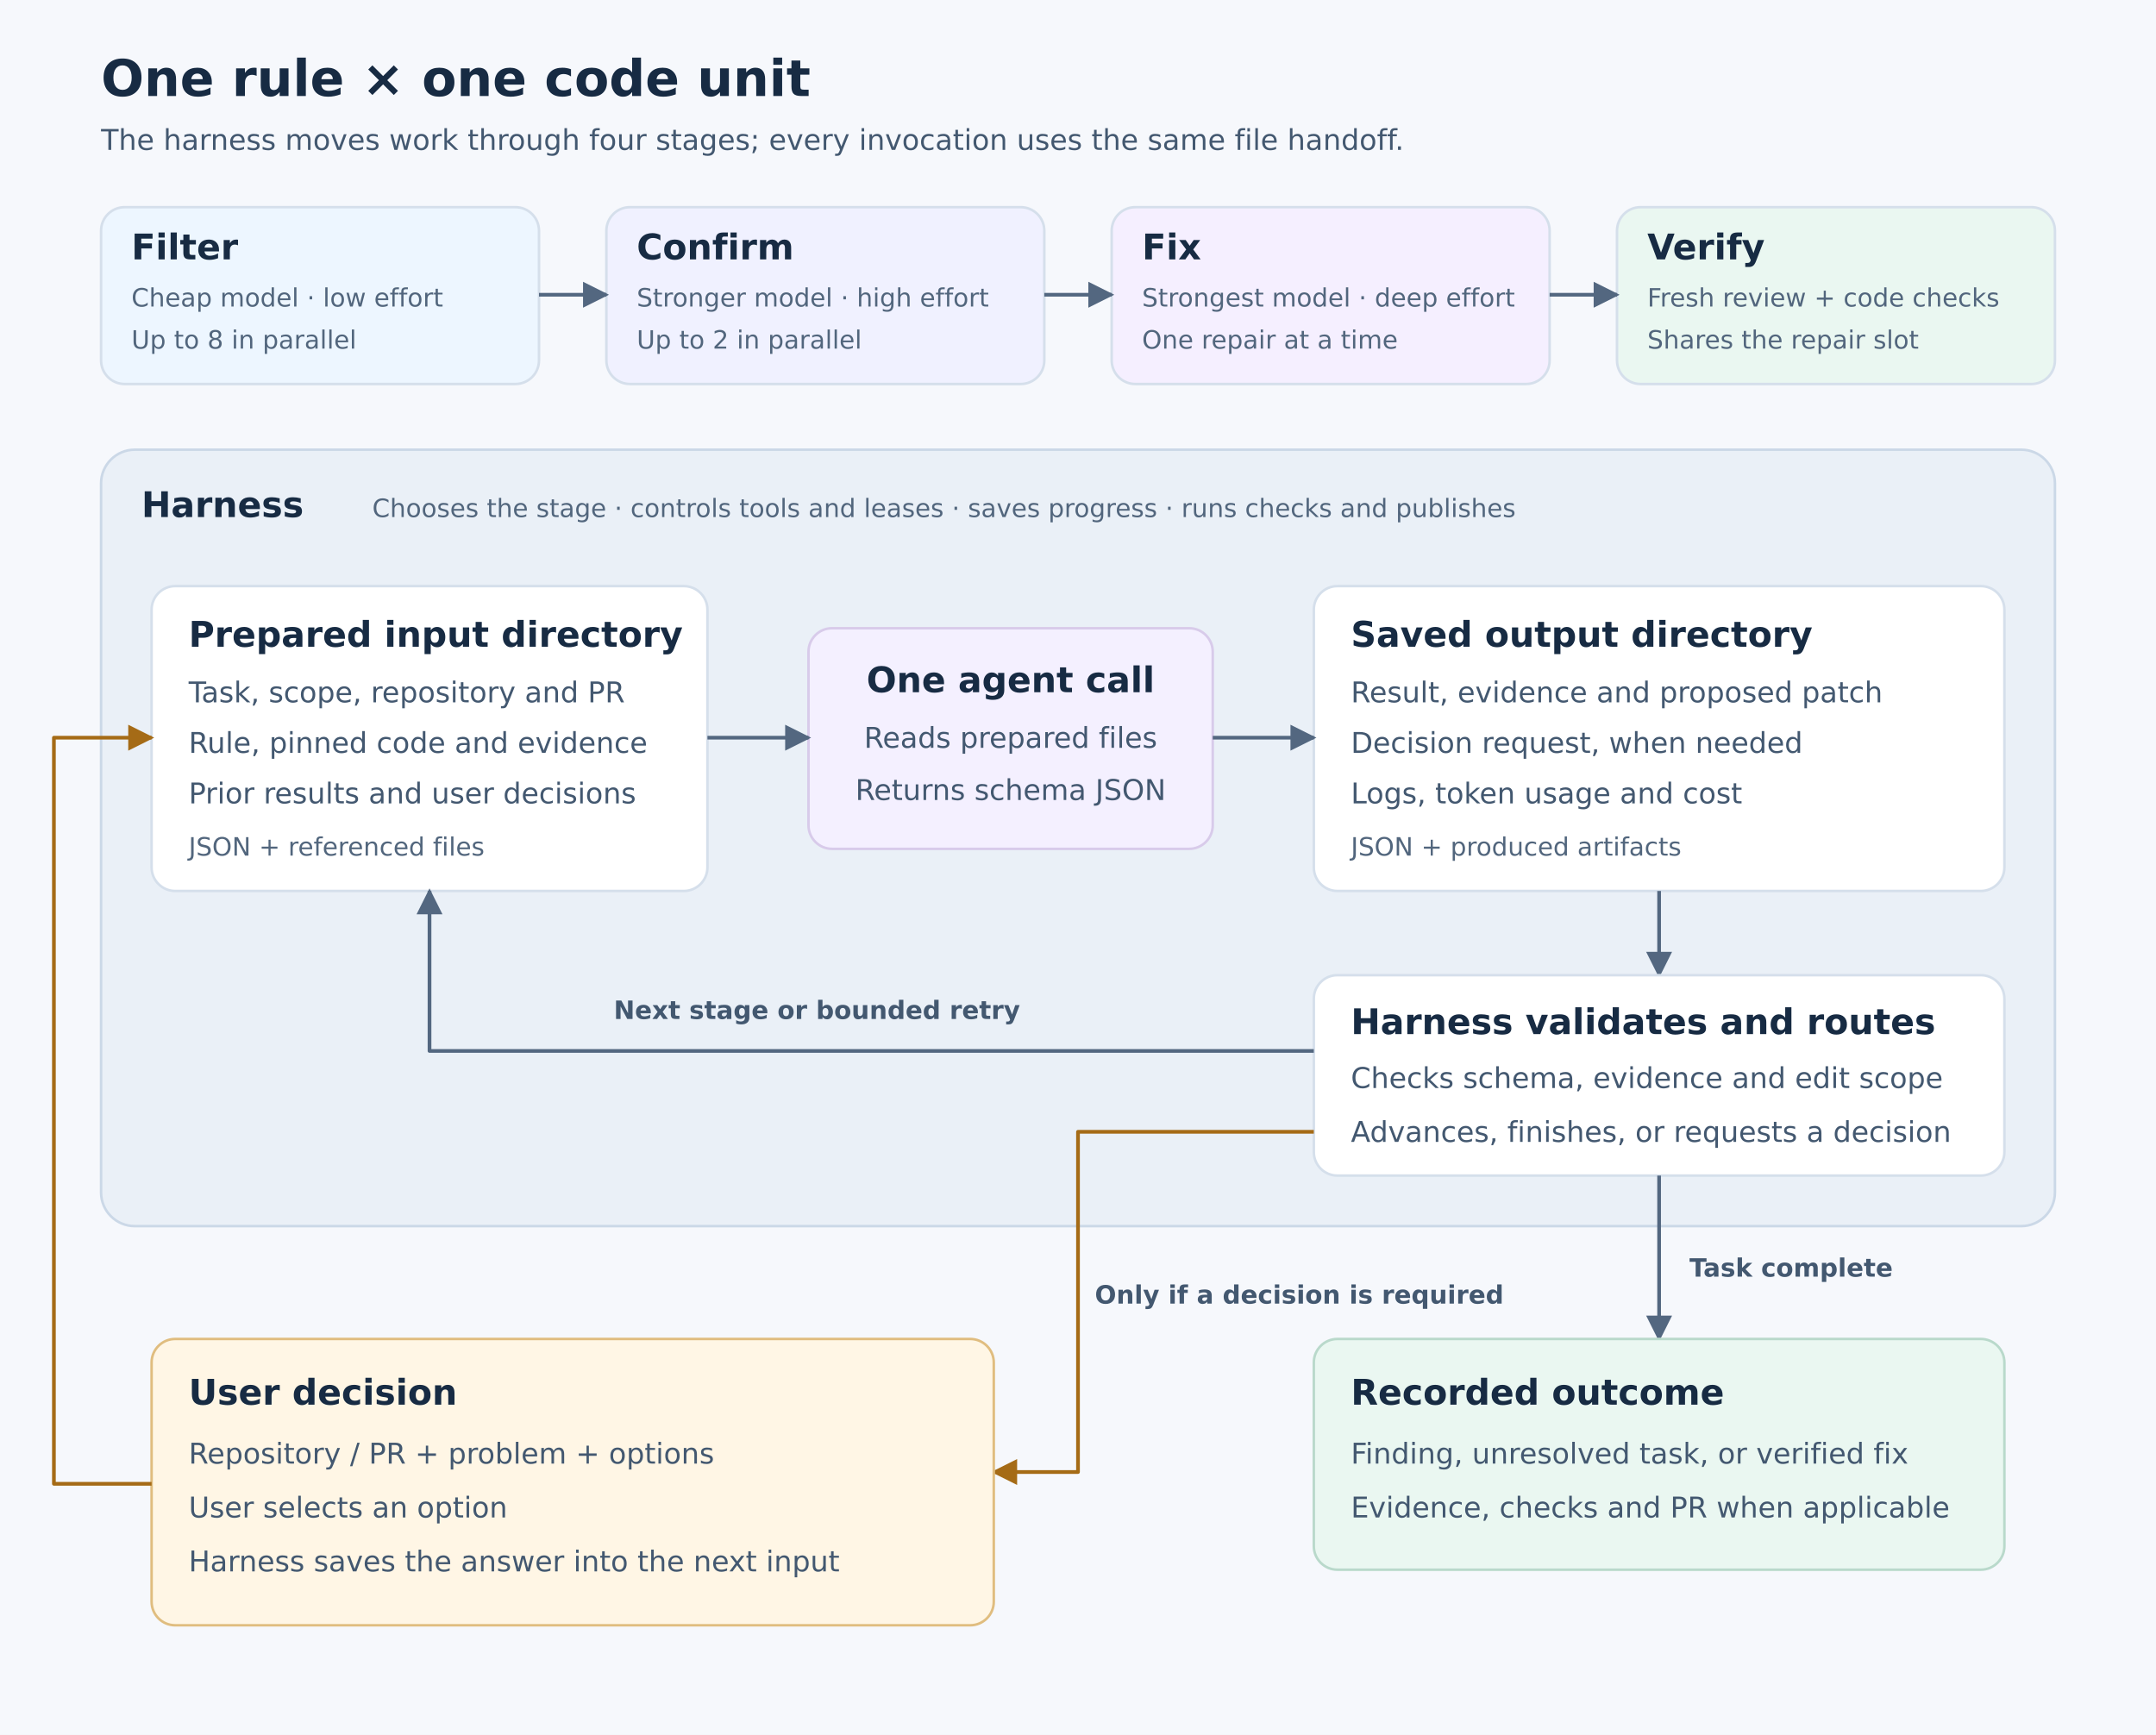
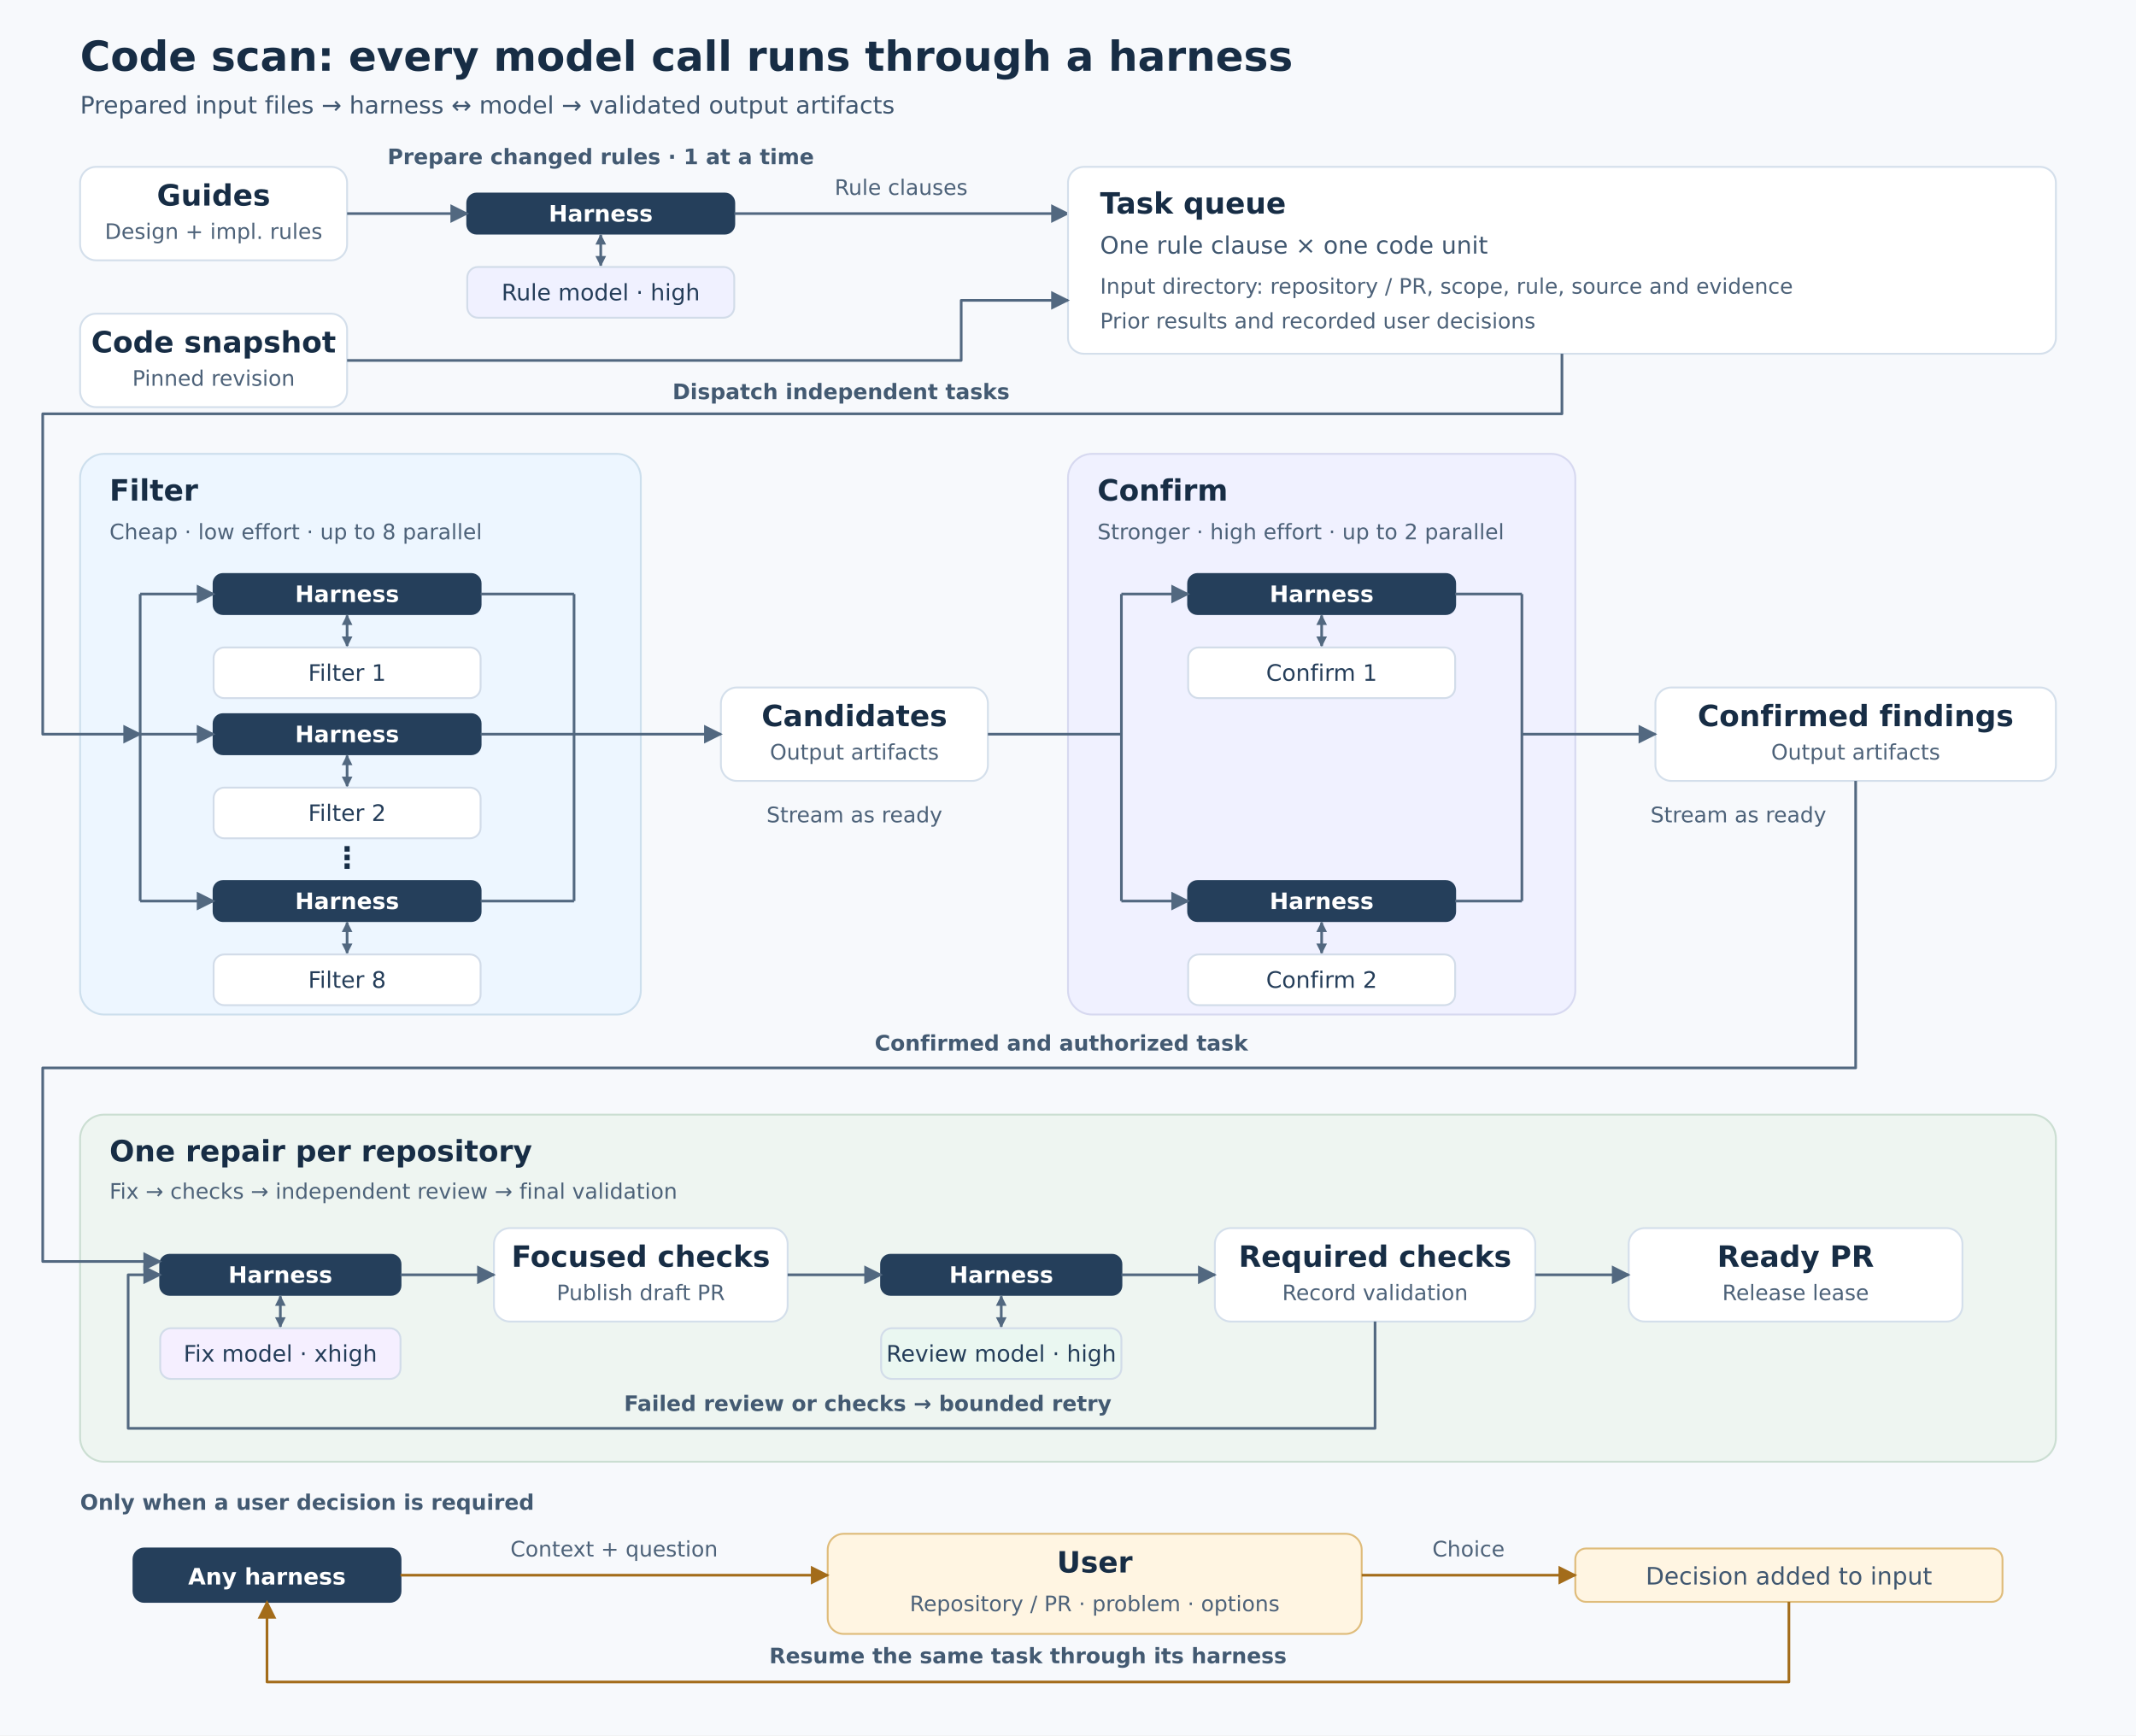
- <svg xmlns="http://www.w3.org/2000/svg" width="1280" height="1030" viewBox="0 0 1280 1030" role="img" aria-labelledby="title desc">
+ <svg xmlns="http://www.w3.org/2000/svg" width="1600" height="1300" viewBox="0 0 1600 1300" role="img" aria-labelledby="title desc">
  <defs>
    <marker id="arrow" viewBox="0 0 10 10" refX="9" refY="5" markerWidth="7" markerHeight="7" orient="auto-start-reverse">
-       <path d="M0 0 L10 5 L0 10 Z" fill="#536780" />
+       <path d="M0 0L10 5L0 10Z" fill="#526880" />
    </marker>
-     <marker id="user-arrow" viewBox="0 0 10 10" refX="9" refY="5" markerWidth="7" markerHeight="7" orient="auto-start-reverse">
-       <path d="M0 0 L10 5 L0 10 Z" fill="#a56b16" />
+     <marker id="model-arrow" viewBox="0 0 10 10" refX="9" refY="5" markerWidth="4" markerHeight="4" orient="auto-start-reverse">
+       <path d="M0 0L10 5L0 10Z" fill="#526880" />
    </marker>
-     <style>text { font-family: DejaVu Sans, sans-serif; } .title { fill:#172b43; font-size:30px; font-weight:700; } .heading { fill:#172b43; font-size:21px; font-weight:700; } .body { fill:#435870; font-size:17px; } .small { fill:#52667d; font-size:15px; } .label { fill:#435870; font-size:15px; font-weight:600; } .flow { fill:none; stroke:#536780; stroke-width:2.2; stroke-linejoin:round; marker-end:url(#arrow); } .user-flow { fill:none; stroke:#a56b16; stroke-width:2.2; stroke-linejoin:round; marker-end:url(#user-arrow); }</style>
+     <marker id="amber" viewBox="0 0 10 10" refX="9" refY="5" markerWidth="7" markerHeight="7" orient="auto-start-reverse">
+       <path d="M0 0L10 5L0 10Z" fill="#a36c1a" />
+     </marker>
+     <style>text{font-family:DejaVu Sans,sans-serif}.title{font-size:31px;font-weight:700;fill:#172d45}.head{font-size:22px;font-weight:700;fill:#172d45}.body{font-size:18px;fill:#405770}.small{font-size:16px;fill:#4d6279}.label{font-size:16px;font-weight:600;fill:#435a72}.harness{font-size:17px;font-weight:700;fill:#fff}.model{font-size:17px;fill:#243d59}.flow{fill:none;stroke:#526880;stroke-width:2;stroke-linejoin:round;marker-end:url(#arrow)}.model-link{fill:none;stroke:#526880;stroke-width:2;marker-start:url(#model-arrow);marker-end:url(#model-arrow)}.bus{fill:none;stroke:#526880;stroke-width:2;stroke-linejoin:round}.choice{fill:none;stroke:#a36c1a;stroke-width:2;stroke-linejoin:round;marker-end:url(#amber)}</style>
  </defs>
-   <rect width="1280" height="1030" fill="#f6f8fc" />
-   <text x="60" y="57" class="title" text-anchor="start">One rule × one code unit</text>
-   <text x="60" y="89" class="body" text-anchor="start">The harness moves work through four stages; every invocation uses the same file handoff.</text>
-   <rect x="60" y="123" width="260" height="105" rx="14" fill="#edf6ff" stroke="#d5dfeb" stroke-width="1.5" />
-   <text x="78" y="154" class="heading" text-anchor="start">Filter</text>
-   <text x="78" y="182" class="small" text-anchor="start">Cheap model · low effort</text>
-   <text x="78" y="207" class="small" text-anchor="start">Up to 8 in parallel</text>
-   <rect x="360" y="123" width="260" height="105" rx="14" fill="#f0f1ff" stroke="#d5dfeb" stroke-width="1.5" />
-   <text x="378" y="154" class="heading" text-anchor="start">Confirm</text>
-   <text x="378" y="182" class="small" text-anchor="start">Stronger model · high effort</text>
-   <text x="378" y="207" class="small" text-anchor="start">Up to 2 in parallel</text>
-   <rect x="660" y="123" width="260" height="105" rx="14" fill="#f5efff" stroke="#d5dfeb" stroke-width="1.5" />
-   <text x="678" y="154" class="heading" text-anchor="start">Fix</text>
-   <text x="678" y="182" class="small" text-anchor="start">Strongest model · deep effort</text>
-   <text x="678" y="207" class="small" text-anchor="start">One repair at a time</text>
-   <rect x="960" y="123" width="260" height="105" rx="14" fill="#eaf7f1" stroke="#d5dfeb" stroke-width="1.5" />
-   <text x="978" y="154" class="heading" text-anchor="start">Verify</text>
-   <text x="978" y="182" class="small" text-anchor="start">Fresh review + code checks</text>
-   <text x="978" y="207" class="small" text-anchor="start">Shares the repair slot</text>
-   <path d="M320 175 H360" class="flow" />
-   <path d="M620 175 H660" class="flow" />
-   <path d="M920 175 H960" class="flow" />
-   <rect x="60" y="267" width="1160" height="461" rx="20" fill="#eaf0f7" stroke="#cbd8e7" stroke-width="1.5" />
-   <text x="84" y="307" class="heading" text-anchor="start">Harness</text>
-   <text x="221" y="307" class="small" text-anchor="start">Chooses the stage · controls tools and leases · saves progress · runs checks and publishes</text>
-   <rect x="90" y="348" width="330" height="181" rx="14" fill="#ffffff" stroke="#d5dfeb" stroke-width="1.5" />
-   <text x="112" y="384" class="heading" text-anchor="start">Prepared input directory</text>
-   <text x="112" y="417" class="body" text-anchor="start">Task, scope, repository and PR</text>
-   <text x="112" y="447" class="body" text-anchor="start">Rule, pinned code and evidence</text>
-   <text x="112" y="477" class="body" text-anchor="start">Prior results and user decisions</text>
-   <text x="112" y="508" class="small" text-anchor="start">JSON + referenced files</text>
-   <rect x="480" y="373" width="240" height="131" rx="14" fill="#f4f0ff" stroke="#d8cbea" stroke-width="1.5" />
-   <text x="600" y="411" class="heading" text-anchor="middle">One agent call</text>
-   <text x="600" y="444" class="body" text-anchor="middle">Reads prepared files</text>
-   <text x="600" y="475" class="body" text-anchor="middle">Returns schema JSON</text>
-   <rect x="780" y="348" width="410" height="181" rx="14" fill="#ffffff" stroke="#d5dfeb" stroke-width="1.5" />
-   <text x="802" y="384" class="heading" text-anchor="start">Saved output directory</text>
-   <text x="802" y="417" class="body" text-anchor="start">Result, evidence and proposed patch</text>
-   <text x="802" y="447" class="body" text-anchor="start">Decision request, when needed</text>
-   <text x="802" y="477" class="body" text-anchor="start">Logs, token usage and cost</text>
-   <text x="802" y="508" class="small" text-anchor="start">JSON + produced artifacts</text>
-   <path d="M420 438 H480" class="flow" />
-   <path d="M720 438 H780" class="flow" />
-   <path d="M985 529 V579" class="flow" />
-   <rect x="780" y="579" width="410" height="119" rx="14" fill="#ffffff" stroke="#d5dfeb" stroke-width="1.5" />
-   <text x="802" y="614" class="heading" text-anchor="start">Harness validates and routes</text>
-   <text x="802" y="646" class="body" text-anchor="start">Checks schema, evidence and edit scope</text>
-   <text x="802" y="678" class="body" text-anchor="start">Advances, finishes, or requests a decision</text>
-   <path d="M780 624 H255 V529" class="flow" />
-   <text x="485" y="605" class="label" text-anchor="middle">Next stage or bounded retry</text>
-   <path d="M780 672 H640 V874 H590" class="user-flow" />
-   <text x="650" y="774" class="label" text-anchor="start">Only if a decision is required</text>
-   <rect x="90" y="795" width="500" height="170" rx="14" fill="#fff6e5" stroke="#e0bd7f" stroke-width="1.5" />
-   <text x="112" y="834" class="heading" text-anchor="start">User decision</text>
-   <text x="112" y="869" class="body" text-anchor="start">Repository / PR + problem + options</text>
-   <text x="112" y="901" class="body" text-anchor="start">User selects an option</text>
-   <text x="112" y="933" class="body" text-anchor="start">Harness saves the answer into the next input</text>
-   <path d="M90 881 H32 V438 H90" class="user-flow" />
-   <path d="M985 698 V795" class="flow" />
-   <text x="1003" y="758" class="label" text-anchor="start">Task complete</text>
-   <rect x="780" y="795" width="410" height="137" rx="14" fill="#eaf7f1" stroke="#b9d9cb" stroke-width="1.5" />
-   <text x="802" y="834" class="heading" text-anchor="start">Recorded outcome</text>
-   <text x="802" y="869" class="body" text-anchor="start">Finding, unresolved task, or verified fix</text>
-   <text x="802" y="901" class="body" text-anchor="start">Evidence, checks and PR when applicable</text>
+   <rect width="1600" height="1300" fill="#f7f9fc" />
+   <text x="60" y="53" class="title" text-anchor="start">Code scan: every model call runs through a harness</text>
+   <text x="60" y="85" class="body" text-anchor="start">Prepared input files → harness ↔ model → validated output artifacts</text>
+   <rect x="60" y="125" width="200" height="70" rx="12" fill="#fff" stroke="#d4dfeb" stroke-width="1.4" />
+   <text x="160.0" y="154" class="head" text-anchor="middle">Guides</text>
+   <text x="160.0" y="179" class="small" text-anchor="middle">Design + impl. rules</text>
+   <text x="450" y="123" class="label" text-anchor="middle">Prepare changed rules · 1 at a time</text>
+   <rect x="350" y="145" width="200" height="30" rx="7" fill="#253f5b" stroke="#253f5b" stroke-width="1.4" />
+   <text x="450.0" y="166" class="harness" text-anchor="middle">Harness</text>
+   <path d="M450.0 176 V199" class="model-link" />
+   <rect x="350" y="200" width="200" height="38" rx="8" fill="#f0f1ff" stroke="#d2dce9" stroke-width="1.4" />
+   <text x="450.0" y="225" class="model" text-anchor="middle">Rule model · high</text>
+   <path d="M260 160 H350" class="flow" />
+   <path d="M550 160 H800" class="flow" />
+   <text x="675" y="146" class="small" text-anchor="middle">Rule clauses</text>
+   <rect x="60" y="235" width="200" height="70" rx="12" fill="#fff" stroke="#d4dfeb" stroke-width="1.4" />
+   <text x="160.0" y="264" class="head" text-anchor="middle">Code snapshot</text>
+   <text x="160.0" y="289" class="small" text-anchor="middle">Pinned revision</text>
+   <rect x="800" y="125" width="740" height="140" rx="12" fill="#fff" stroke="#d4dfeb" stroke-width="1.4" />
+   <text x="824" y="160" class="head" text-anchor="start">Task queue</text>
+   <text x="824" y="190" class="body" text-anchor="start">One rule clause × one code unit</text>
+   <text x="824" y="220" class="small" text-anchor="start">Input directory: repository / PR, scope, rule, source and evidence</text>
+   <text x="824" y="246" class="small" text-anchor="start">Prior results and recorded user decisions</text>
+   <path d="M260 270 H720 V225 H800" class="flow" />
+   <text x="630" y="299" class="label" text-anchor="middle">Dispatch independent tasks</text>
+   <rect x="60" y="340" width="420" height="420" rx="18" fill="#edf6ff" stroke="#cddfed" stroke-width="1.4" />
+   <text x="82" y="375" class="head" text-anchor="start">Filter</text>
+   <text x="82" y="404" class="small" text-anchor="start">Cheap · low effort · up to 8 parallel</text>
+   <rect x="160" y="430" width="200" height="30" rx="7" fill="#253f5b" stroke="#253f5b" stroke-width="1.4" />
+   <text x="260.0" y="451" class="harness" text-anchor="middle">Harness</text>
+   <path d="M260.0 461 V484" class="model-link" />
+   <rect x="160" y="485" width="200" height="38" rx="8" fill="#fff" stroke="#d2dce9" stroke-width="1.4" />
+   <text x="260.0" y="510" class="model" text-anchor="middle">Filter 1</text>
+   <path d="M105 445 H160" class="flow" />
+   <path d="M360 445 H430" class="bus" />
+   <rect x="160" y="535" width="200" height="30" rx="7" fill="#253f5b" stroke="#253f5b" stroke-width="1.4" />
+   <text x="260.0" y="556" class="harness" text-anchor="middle">Harness</text>
+   <path d="M260.0 566 V589" class="model-link" />
+   <rect x="160" y="590" width="200" height="38" rx="8" fill="#fff" stroke="#d2dce9" stroke-width="1.4" />
+   <text x="260.0" y="615" class="model" text-anchor="middle">Filter 2</text>
+   <path d="M105 550 H160" class="flow" />
+   <path d="M360 550 H430" class="bus" />
+   <rect x="160" y="660" width="200" height="30" rx="7" fill="#253f5b" stroke="#253f5b" stroke-width="1.4" />
+   <text x="260.0" y="681" class="harness" text-anchor="middle">Harness</text>
+   <path d="M260.0 691 V714" class="model-link" />
+   <rect x="160" y="715" width="200" height="38" rx="8" fill="#fff" stroke="#d2dce9" stroke-width="1.4" />
+   <text x="260.0" y="740" class="model" text-anchor="middle">Filter 8</text>
+   <path d="M105 675 H160" class="flow" />
+   <path d="M360 675 H430" class="bus" />
+   <path d="M105 445 V675" class="bus" />
+   <path d="M430 445 V675" class="bus" />
+   <text x="260" y="650" class="head" text-anchor="middle">⋮</text>
+   <rect x="540" y="515" width="200" height="70" rx="12" fill="#fff" stroke="#d4dfeb" stroke-width="1.4" />
+   <text x="640.0" y="544" class="head" text-anchor="middle">Candidates</text>
+   <text x="640.0" y="569" class="small" text-anchor="middle">Output artifacts</text>
+   <path d="M430 550 H540" class="flow" />
+   <rect x="800" y="340" width="380" height="420" rx="18" fill="#f0f1ff" stroke="#d7d9f0" stroke-width="1.4" />
+   <text x="822" y="375" class="head" text-anchor="start">Confirm</text>
+   <text x="822" y="404" class="small" text-anchor="start">Stronger · high effort · up to 2 parallel</text>
+   <rect x="890" y="430" width="200" height="30" rx="7" fill="#253f5b" stroke="#253f5b" stroke-width="1.4" />
+   <text x="990.0" y="451" class="harness" text-anchor="middle">Harness</text>
+   <path d="M990.0 461 V484" class="model-link" />
+   <rect x="890" y="485" width="200" height="38" rx="8" fill="#fff" stroke="#d2dce9" stroke-width="1.4" />
+   <text x="990.0" y="510" class="model" text-anchor="middle">Confirm 1</text>
+   <path d="M840 445 H890" class="flow" />
+   <path d="M1090 445 H1140" class="bus" />
+   <rect x="890" y="660" width="200" height="30" rx="7" fill="#253f5b" stroke="#253f5b" stroke-width="1.4" />
+   <text x="990.0" y="681" class="harness" text-anchor="middle">Harness</text>
+   <path d="M990.0 691 V714" class="model-link" />
+   <rect x="890" y="715" width="200" height="38" rx="8" fill="#fff" stroke="#d2dce9" stroke-width="1.4" />
+   <text x="990.0" y="740" class="model" text-anchor="middle">Confirm 2</text>
+   <path d="M840 675 H890" class="flow" />
+   <path d="M1090 675 H1140" class="bus" />
+   <path d="M740 550 H840" class="bus" />
+   <path d="M840 445 V675" class="bus" />
+   <path d="M1140 445 V675" class="bus" />
+   <rect x="1240" y="515" width="300" height="70" rx="12" fill="#fff" stroke="#d4dfeb" stroke-width="1.4" />
+   <text x="1390.0" y="544" class="head" text-anchor="middle">Confirmed findings</text>
+   <text x="1390.0" y="569" class="small" text-anchor="middle">Output artifacts</text>
+   <path d="M1140 550 H1240" class="flow" />
+   <text x="640" y="616" class="small" text-anchor="middle">Stream as ready</text>
+   <text x="1368" y="616" class="small" text-anchor="end">Stream as ready</text>
+   <path d="M1170 265 V310 H32 V550 H105" class="flow" />
+   <text x="795" y="787" class="label" text-anchor="middle">Confirmed and authorized task</text>
+   <rect x="60" y="835" width="1480" height="260" rx="18" fill="#eef5f1" stroke="#cbded2" stroke-width="1.4" />
+   <text x="82" y="870" class="head" text-anchor="start">One repair per repository</text>
+   <text x="82" y="898" class="small" text-anchor="start">Fix → checks → independent review → final validation</text>
+   <rect x="120" y="940" width="180" height="30" rx="7" fill="#253f5b" stroke="#253f5b" stroke-width="1.4" />
+   <text x="210.0" y="961" class="harness" text-anchor="middle">Harness</text>
+   <path d="M210.0 971 V994" class="model-link" />
+   <rect x="120" y="995" width="180" height="38" rx="8" fill="#f5efff" stroke="#d2dce9" stroke-width="1.4" />
+   <text x="210.0" y="1020" class="model" text-anchor="middle">Fix model · xhigh</text>
+   <rect x="370" y="920" width="220" height="70" rx="12" fill="#fff" stroke="#d4dfeb" stroke-width="1.4" />
+   <text x="480.0" y="949" class="head" text-anchor="middle">Focused checks</text>
+   <text x="480.0" y="974" class="small" text-anchor="middle">Publish draft PR</text>
+   <rect x="660" y="940" width="180" height="30" rx="7" fill="#253f5b" stroke="#253f5b" stroke-width="1.4" />
+   <text x="750.0" y="961" class="harness" text-anchor="middle">Harness</text>
+   <path d="M750.0 971 V994" class="model-link" />
+   <rect x="660" y="995" width="180" height="38" rx="8" fill="#eaf7f1" stroke="#d2dce9" stroke-width="1.4" />
+   <text x="750.0" y="1020" class="model" text-anchor="middle">Review model · high</text>
+   <rect x="910" y="920" width="240" height="70" rx="12" fill="#fff" stroke="#d4dfeb" stroke-width="1.4" />
+   <text x="1030.0" y="949" class="head" text-anchor="middle">Required checks</text>
+   <text x="1030.0" y="974" class="small" text-anchor="middle">Record validation</text>
+   <rect x="1220" y="920" width="250" height="70" rx="12" fill="#fff" stroke="#d4dfeb" stroke-width="1.4" />
+   <text x="1345.0" y="949" class="head" text-anchor="middle">Ready PR</text>
+   <text x="1345.0" y="974" class="small" text-anchor="middle">Release lease</text>
+   <path d="M1390 585 V800 H32 V945 H120" class="flow" />
+   <path d="M300 955 H370" class="flow" />
+   <path d="M590 955 H660" class="flow" />
+   <path d="M840 955 H910" class="flow" />
+   <path d="M1150 955 H1220" class="flow" />
+   <path d="M1030 990 V1070 H96 V955 H120" class="flow" />
+   <text x="650" y="1057" class="label" text-anchor="middle">Failed review or checks → bounded retry</text>
+   <text x="60" y="1131" class="label" text-anchor="start">Only when a user decision is required</text>
+   <rect x="100" y="1160" width="200" height="40" rx="8" fill="#253f5b" stroke="#253f5b" stroke-width="1.4" />
+   <text x="200" y="1187" class="harness" text-anchor="middle">Any harness</text>
+   <rect x="620" y="1149" width="400" height="75" rx="12" fill="#fff5e2" stroke="#dfbc7b" stroke-width="1.4" />
+   <text x="820" y="1178" class="head" text-anchor="middle">User</text>
+   <text x="820" y="1207" class="small" text-anchor="middle">Repository / PR · problem · options</text>
+   <rect x="1180" y="1160" width="320" height="40" rx="8" fill="#fff5e2" stroke="#dfbc7b" stroke-width="1.4" />
+   <text x="1340" y="1187" class="body" text-anchor="middle">Decision added to input</text>
+   <path d="M300 1180 H620" class="choice" />
+   <text x="460" y="1166" class="small" text-anchor="middle">Context + question</text>
+   <path d="M1020 1180 H1180" class="choice" />
+   <text x="1100" y="1166" class="small" text-anchor="middle">Choice</text>
+   <path d="M1340 1200 V1260 H200 V1200" class="choice" />
+   <text x="770" y="1246" class="label" text-anchor="middle">Resume the same task through its harness</text>
</svg>
